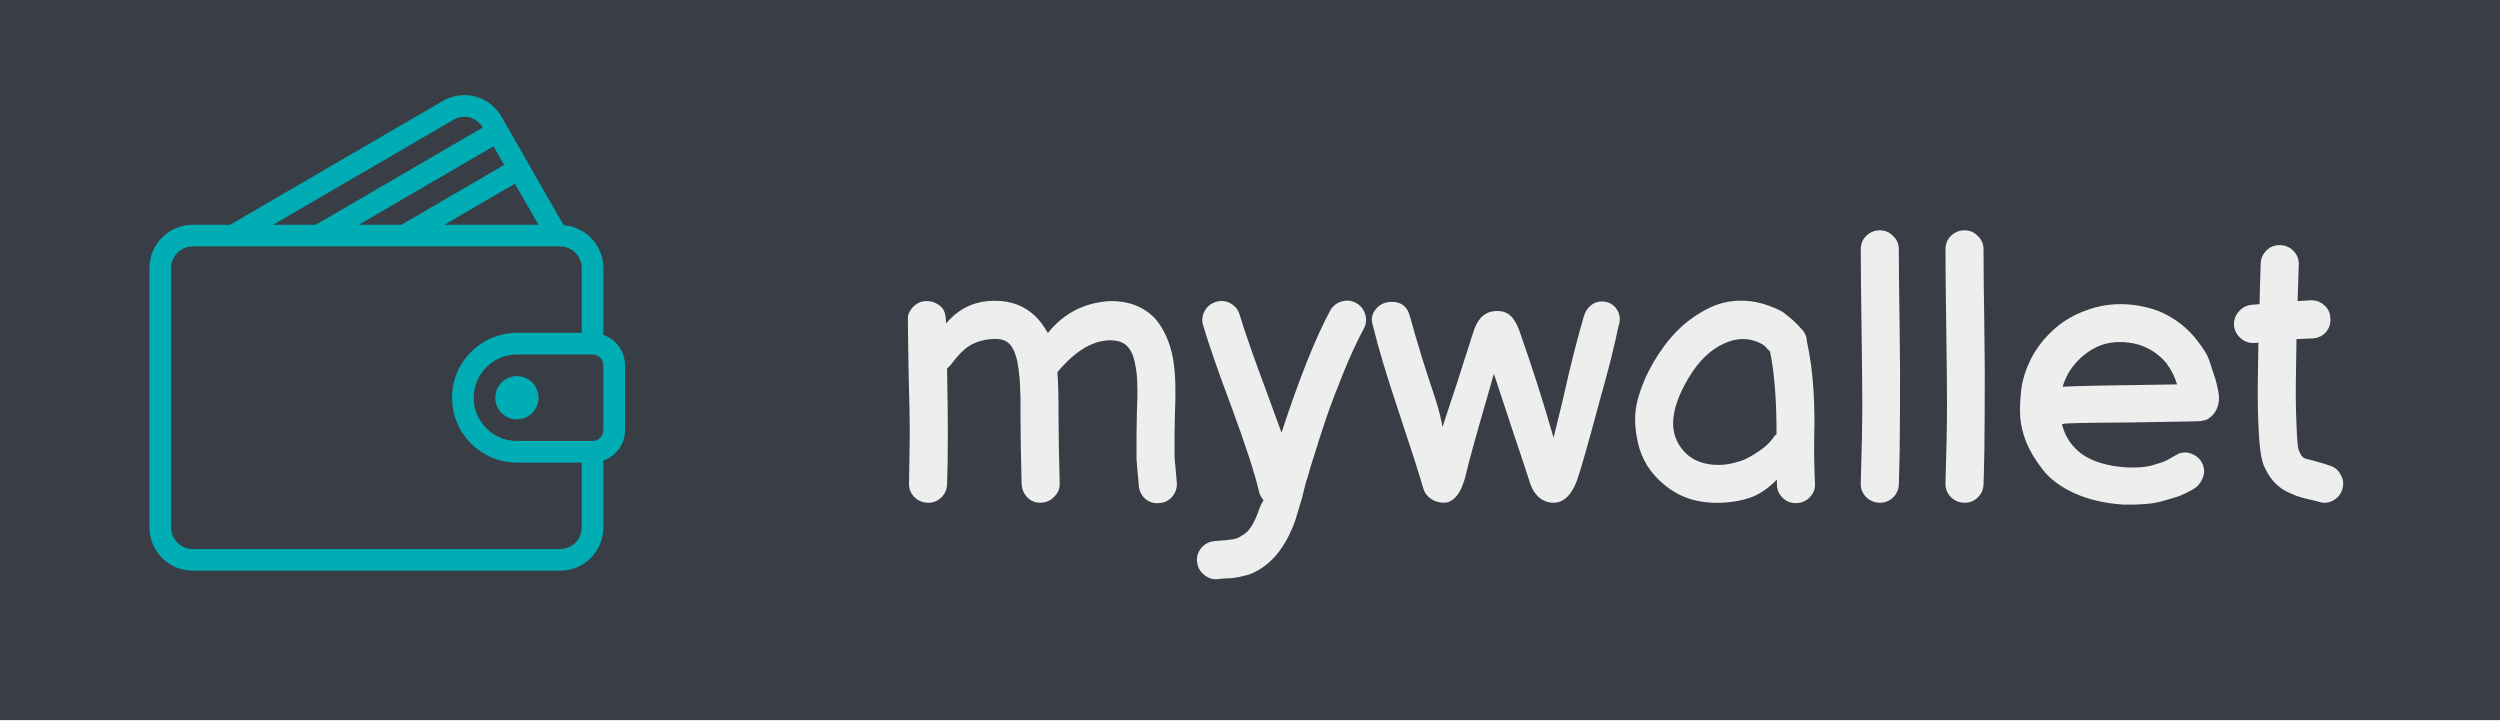
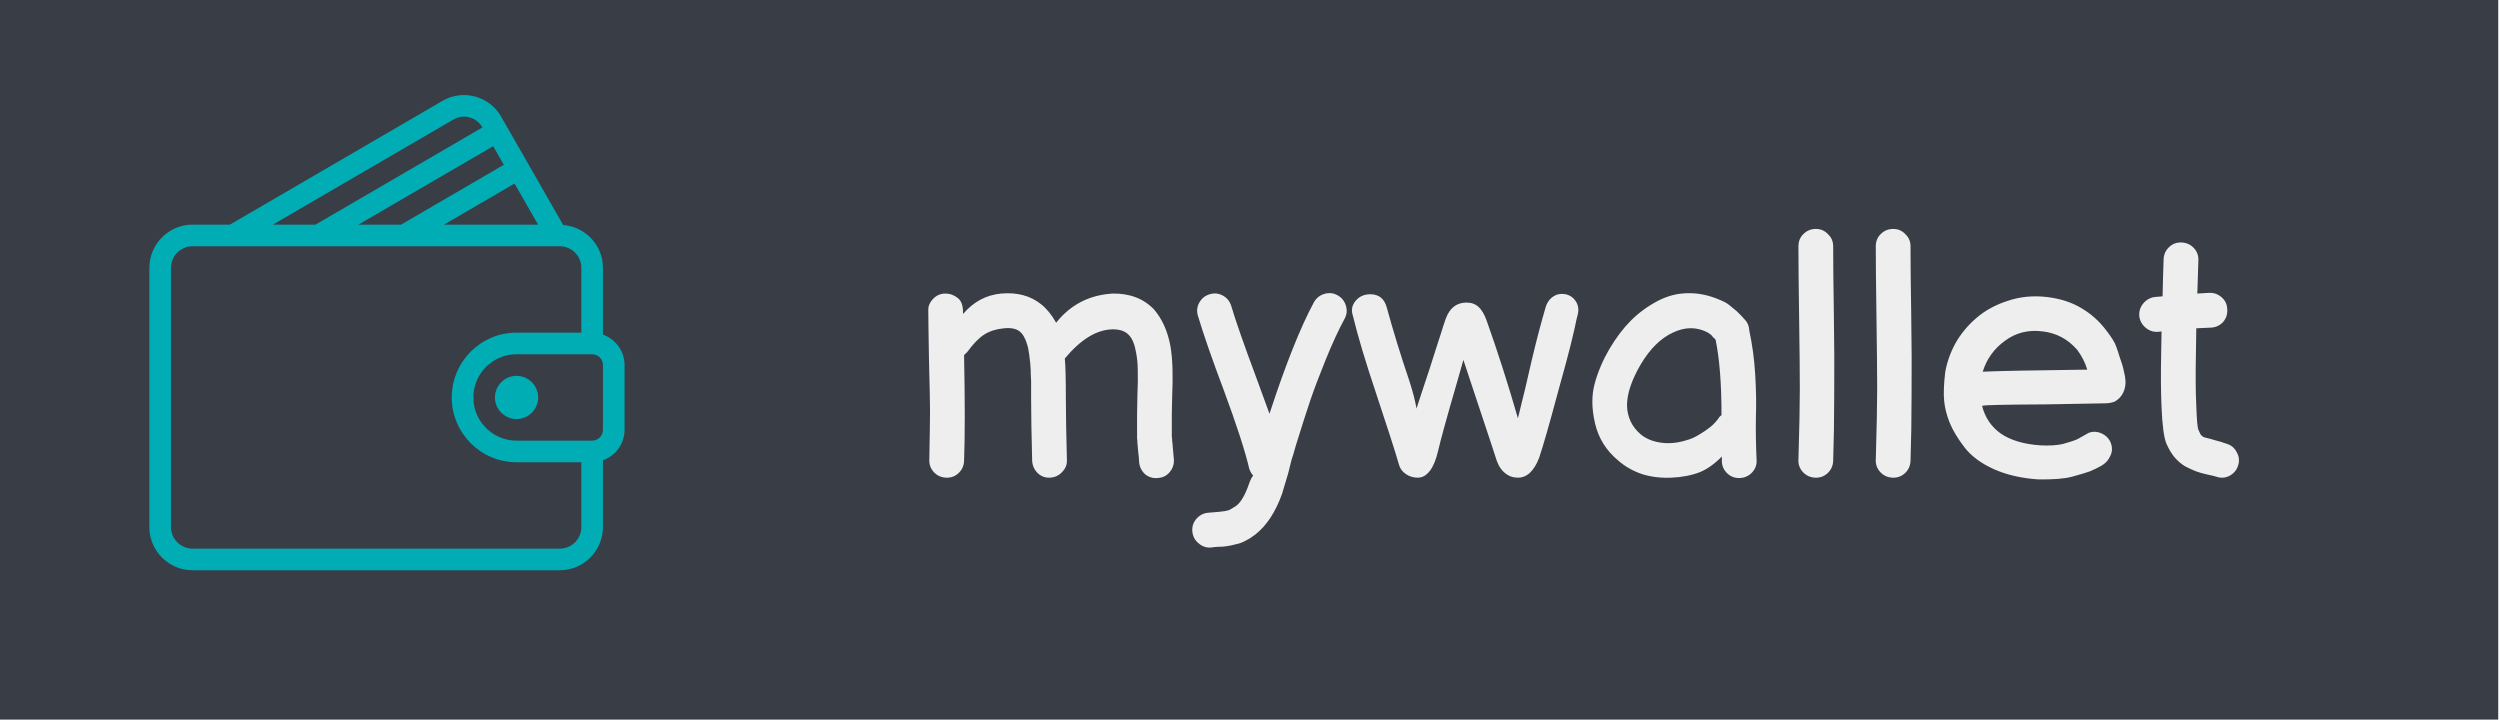
- <svg xmlns="http://www.w3.org/2000/svg" width="184" height="53" viewBox="0 0 184 53" fill="none">
-   <rect width="184" height="53" fill="#393E46" />
-   <path d="M44.409 24.647V19.728C44.409 18.06 43.115 16.703 41.48 16.572L36.912 8.592C36.488 7.854 35.805 7.327 34.987 7.108C34.173 6.89 33.321 7.004 32.593 7.429L16.932 16.546H14.182C12.427 16.546 11 17.973 11 19.728V38.818C11 40.573 12.427 42 14.182 42H41.227C42.982 42 44.409 40.573 44.409 38.818V33.899C45.333 33.57 45.999 32.695 45.999 31.659V26.887C45.999 25.851 45.333 24.976 44.409 24.647ZM39.632 16.546H32.698L37.898 13.518L39.632 16.546ZM37.108 12.138L29.537 16.546H26.396L36.323 10.766L37.108 12.138ZM33.394 8.803C33.753 8.593 34.173 8.537 34.575 8.644C34.981 8.753 35.32 9.016 35.531 9.383L35.532 9.386L23.235 16.546H20.094L33.394 8.803ZM42.818 38.818C42.818 39.695 42.104 40.409 41.227 40.409H14.182C13.305 40.409 12.591 39.695 12.591 38.818V19.728C12.591 18.851 13.305 18.137 14.182 18.137H41.227C42.104 18.137 42.818 18.851 42.818 19.728V24.5H38.045C35.413 24.5 33.272 26.641 33.272 29.273C33.272 31.905 35.413 34.046 38.045 34.046H42.818V38.818V38.818ZM44.409 31.659C44.409 32.098 44.052 32.455 43.613 32.455H38.045C36.29 32.455 34.863 31.028 34.863 29.273C34.863 27.518 36.29 26.091 38.045 26.091H43.613C44.052 26.091 44.409 26.448 44.409 26.887V31.659V31.659Z" fill="#00ADB5" />
-   <path d="M38.045 27.682C37.168 27.682 36.454 28.396 36.454 29.273C36.454 30.15 37.168 30.864 38.045 30.864C38.922 30.864 39.636 30.15 39.636 29.273C39.636 28.396 38.922 27.682 38.045 27.682Z" fill="#00ADB5" />
-   <path d="M83.816 35.768C83.797 35.432 83.769 35.124 83.732 34.844C83.713 34.545 83.695 34.331 83.676 34.2C83.676 34.051 83.667 33.929 83.648 33.836C83.648 33.724 83.648 33.603 83.648 33.472V31.876C83.648 31.577 83.657 31.055 83.676 30.308C83.713 29.543 83.723 28.899 83.704 28.376C83.704 27.853 83.657 27.359 83.564 26.892C83.452 26.239 83.256 25.772 82.976 25.492C82.696 25.193 82.267 25.044 81.688 25.044C80.4 25.063 79.112 25.847 77.824 27.396C77.88 27.956 77.908 29.039 77.908 30.644C77.908 31.82 77.936 33.463 77.992 35.572C78.011 35.945 77.88 36.272 77.6 36.552C77.339 36.832 77.012 36.981 76.62 37C76.247 37.019 75.92 36.897 75.64 36.636C75.36 36.356 75.211 36.02 75.192 35.628C75.136 33.519 75.108 31.857 75.108 30.644V29.244C75.108 29.151 75.099 28.955 75.08 28.656C75.08 28.357 75.071 28.143 75.052 28.012C75.052 27.863 75.033 27.676 74.996 27.452C74.977 27.209 74.949 27.004 74.912 26.836C74.893 26.649 74.856 26.472 74.8 26.304C74.651 25.781 74.445 25.417 74.184 25.212C73.904 24.988 73.484 24.904 72.924 24.96C72.308 25.016 71.776 25.184 71.328 25.464C70.899 25.744 70.46 26.192 70.012 26.808C69.919 26.92 69.816 27.023 69.704 27.116C69.779 30.849 69.779 33.696 69.704 35.656C69.685 36.048 69.536 36.375 69.256 36.636C68.976 36.897 68.64 37.019 68.248 37C67.856 36.981 67.529 36.832 67.268 36.552C67.007 36.272 66.885 35.936 66.904 35.544C66.941 33.472 66.96 32.147 66.96 31.568C66.96 30.971 66.932 29.617 66.876 27.508C66.839 25.38 66.82 24.017 66.82 23.42C66.82 23.14 66.951 22.86 67.212 22.58C67.492 22.3 67.819 22.16 68.192 22.16C68.565 22.16 68.901 22.281 69.2 22.524C69.499 22.748 69.639 23.177 69.62 23.812C70.46 22.823 71.487 22.272 72.7 22.16C73.988 22.048 75.061 22.337 75.92 23.028C76.368 23.383 76.769 23.877 77.124 24.512C78.281 23.056 79.803 22.272 81.688 22.16C83.069 22.141 84.18 22.571 85.02 23.448C85.673 24.213 86.112 25.193 86.336 26.388C86.429 26.948 86.485 27.564 86.504 28.236C86.523 28.889 86.513 29.636 86.476 30.476C86.457 31.297 86.448 31.764 86.448 31.876V33.416C86.448 33.509 86.448 33.603 86.448 33.696C86.467 33.789 86.476 33.901 86.476 34.032C86.495 34.144 86.513 34.34 86.532 34.62C86.551 34.9 86.579 35.208 86.616 35.544C86.635 35.936 86.513 36.281 86.252 36.58C86.009 36.86 85.692 37.009 85.3 37.028C84.927 37.065 84.591 36.963 84.292 36.72C84.012 36.459 83.853 36.141 83.816 35.768ZM89.644 42.628C89.252 42.665 88.907 42.553 88.608 42.292C88.309 42.049 88.141 41.732 88.104 41.34C88.067 40.967 88.169 40.631 88.412 40.332C88.674 40.033 88.991 39.865 89.364 39.828C89.551 39.809 89.775 39.791 90.036 39.772C90.297 39.753 90.466 39.735 90.54 39.716C90.633 39.716 90.746 39.697 90.876 39.66C91.007 39.641 91.109 39.604 91.184 39.548L91.464 39.38C91.912 39.156 92.314 38.531 92.668 37.504C92.78 37.187 92.892 36.963 93.004 36.832C92.874 36.683 92.771 36.505 92.696 36.3C92.36 34.863 91.669 32.735 90.624 29.916C89.691 27.433 89 25.445 88.552 23.952C88.44 23.579 88.478 23.224 88.664 22.888C88.851 22.552 89.131 22.328 89.504 22.216C89.877 22.104 90.232 22.141 90.568 22.328C90.904 22.515 91.128 22.795 91.24 23.168C91.595 24.363 92.267 26.285 93.256 28.936L94.32 31.848C95.627 27.853 96.822 24.857 97.904 22.86C98.091 22.524 98.371 22.3 98.744 22.188C99.118 22.076 99.472 22.113 99.808 22.3C100.144 22.487 100.368 22.767 100.48 23.14C100.592 23.513 100.555 23.868 100.368 24.204C99.883 25.1 99.379 26.192 98.856 27.48C98.334 28.768 97.923 29.851 97.624 30.728C97.326 31.605 96.933 32.828 96.448 34.396C96.336 34.769 96.261 35.031 96.224 35.18C96.131 35.423 96 35.908 95.832 36.636C95.627 37.327 95.459 37.887 95.328 38.316C94.805 39.772 94.096 40.855 93.2 41.564C92.939 41.769 92.677 41.937 92.416 42.068C92.155 42.217 91.875 42.32 91.576 42.376C91.296 42.451 91.072 42.497 90.904 42.516C90.736 42.553 90.493 42.572 90.176 42.572C89.877 42.591 89.7 42.609 89.644 42.628ZM106.28 37C105.926 37 105.608 36.907 105.328 36.72C105.048 36.533 104.862 36.291 104.768 35.992C104.488 35.003 103.863 33.052 102.892 30.14C102.052 27.639 101.436 25.576 101.044 23.952C100.895 23.523 100.96 23.131 101.24 22.776C101.539 22.403 101.94 22.216 102.444 22.216C103.154 22.216 103.602 22.589 103.788 23.336C104.292 25.184 104.899 27.153 105.608 29.244C105.888 30.121 106.075 30.849 106.168 31.428L106.812 29.468L107.204 28.292C107.186 28.348 107.391 27.704 107.82 26.36C107.932 26.024 108.044 25.679 108.156 25.324C108.268 24.951 108.39 24.577 108.52 24.204C108.838 23.327 109.398 22.888 110.2 22.888C110.592 22.888 110.91 23 111.152 23.224C111.414 23.448 111.638 23.821 111.824 24.344C112.702 26.808 113.542 29.431 114.344 32.212L114.96 29.692C115.11 29.02 115.278 28.292 115.464 27.508C115.838 25.94 116.202 24.549 116.556 23.336C116.65 22.981 116.818 22.701 117.06 22.496C117.303 22.291 117.574 22.188 117.872 22.188C118.339 22.188 118.703 22.365 118.964 22.72C119.226 23.075 119.282 23.495 119.132 23.98C119.114 24.017 119.039 24.353 118.908 24.988C118.703 25.903 118.47 26.836 118.208 27.788L117.592 30.028C116.883 32.679 116.37 34.471 116.052 35.404C115.642 36.468 115.072 37 114.344 37C113.952 37 113.607 36.879 113.308 36.636C113.01 36.393 112.786 36.057 112.636 35.628L112.188 34.256C111.759 32.987 111.012 30.737 109.948 27.508L109.472 29.188C108.614 32.137 108.091 34.032 107.904 34.872C107.736 35.581 107.512 36.113 107.232 36.468C106.952 36.823 106.635 37 106.28 37ZM129.018 36.552C128.346 36.813 127.581 36.963 126.722 37C125.882 37.037 125.098 36.944 124.37 36.72C123.642 36.477 122.998 36.113 122.438 35.628C121.467 34.825 120.842 33.827 120.562 32.632C120.282 31.437 120.273 30.364 120.534 29.412C120.795 28.46 121.187 27.536 121.71 26.64C122.251 25.725 122.83 24.96 123.446 24.344C124.081 23.709 124.809 23.177 125.63 22.748C126.451 22.319 127.31 22.113 128.206 22.132C129.102 22.132 130.045 22.375 131.034 22.86C131.183 22.935 131.342 23.047 131.51 23.196C131.697 23.345 131.855 23.476 131.986 23.588L132.35 23.952C132.462 24.064 132.518 24.129 132.518 24.148C132.817 24.409 132.975 24.745 132.994 25.156C133.237 26.276 133.395 27.452 133.47 28.684C133.545 29.916 133.563 31.073 133.526 32.156C133.507 33.239 133.526 34.387 133.582 35.6C133.601 35.973 133.479 36.3 133.218 36.58C132.957 36.86 132.63 37.009 132.238 37.028C131.846 37.047 131.51 36.925 131.23 36.664C130.95 36.403 130.801 36.085 130.782 35.712V35.292C130.222 35.871 129.634 36.291 129.018 36.552ZM127.758 34.032C128.038 33.957 128.262 33.883 128.43 33.808C128.598 33.733 128.803 33.621 129.046 33.472C129.307 33.323 129.578 33.136 129.858 32.912C130.138 32.688 130.39 32.408 130.614 32.072C130.651 32.035 130.698 31.997 130.754 31.96C130.754 29.44 130.595 27.415 130.278 25.884C130.222 25.809 130.157 25.744 130.082 25.688C130.026 25.613 129.979 25.557 129.942 25.52C129.923 25.483 129.886 25.455 129.83 25.436C129.793 25.399 129.746 25.361 129.69 25.324C128.794 24.839 127.851 24.829 126.862 25.296C125.873 25.744 125.005 26.593 124.258 27.844C123.511 29.113 123.138 30.224 123.138 31.176C123.157 32.109 123.521 32.884 124.23 33.5C124.659 33.855 125.191 34.079 125.826 34.172C126.461 34.265 127.105 34.219 127.758 34.032ZM139.753 35.656C139.735 36.048 139.585 36.375 139.305 36.636C139.025 36.897 138.689 37.019 138.297 37C137.905 36.981 137.579 36.832 137.317 36.552C137.056 36.272 136.935 35.936 136.953 35.544C137.028 33.061 137.065 31.176 137.065 29.888C137.065 28.6 137.047 26.677 137.009 24.12C136.972 21.563 136.953 19.64 136.953 18.352C136.953 17.96 137.084 17.633 137.345 17.372C137.625 17.092 137.961 16.952 138.353 16.952C138.745 16.952 139.072 17.092 139.333 17.372C139.613 17.633 139.753 17.96 139.753 18.352C139.753 19.64 139.772 21.469 139.809 23.84C139.847 26.211 139.856 28.367 139.837 30.308C139.837 32.231 139.809 34.013 139.753 35.656ZM145.988 35.656C145.969 36.048 145.82 36.375 145.54 36.636C145.26 36.897 144.924 37.019 144.532 37C144.14 36.981 143.813 36.832 143.552 36.552C143.29 36.272 143.169 35.936 143.188 35.544C143.262 33.061 143.3 31.176 143.3 29.888C143.3 28.6 143.281 26.677 143.244 24.12C143.206 21.563 143.188 19.64 143.188 18.352C143.188 17.96 143.318 17.633 143.58 17.372C143.86 17.092 144.196 16.952 144.588 16.952C144.98 16.952 145.306 17.092 145.568 17.372C145.848 17.633 145.988 17.96 145.988 18.352C145.988 19.64 146.006 21.469 146.044 23.84C146.081 26.211 146.09 28.367 146.072 30.308C146.072 32.231 146.044 34.013 145.988 35.656ZM156.287 37.14C154.905 37.047 153.701 36.767 152.675 36.3C151.648 35.833 150.864 35.245 150.323 34.536C149.781 33.827 149.389 33.173 149.147 32.576C148.904 31.979 148.755 31.391 148.699 30.812C148.643 30.215 148.671 29.449 148.783 28.516C148.913 27.732 149.184 26.957 149.595 26.192C150.024 25.427 150.584 24.745 151.275 24.148C151.984 23.532 152.833 23.065 153.823 22.748C154.812 22.412 155.867 22.309 156.987 22.44C158.069 22.571 158.993 22.869 159.759 23.336C160.524 23.784 161.177 24.363 161.719 25.072C162.185 25.669 162.465 26.117 162.559 26.416C162.671 26.715 162.764 26.995 162.839 27.256C162.932 27.517 163.007 27.741 163.063 27.928C163.119 28.115 163.165 28.311 163.203 28.516C163.259 28.703 163.296 28.927 163.315 29.188C163.333 29.543 163.268 29.869 163.119 30.168C162.969 30.467 162.745 30.7 162.447 30.868C162.204 30.961 161.943 31.008 161.663 31.008L156.875 31.092C153.515 31.111 151.835 31.148 151.835 31.204H151.751C151.993 32.156 152.497 32.903 153.263 33.444C154.047 33.985 155.111 34.303 156.455 34.396C157.183 34.433 157.789 34.396 158.275 34.284C158.816 34.135 159.208 34.004 159.451 33.892C159.693 33.761 159.992 33.593 160.347 33.388C160.701 33.257 161.056 33.276 161.411 33.444C161.765 33.612 162.008 33.873 162.139 34.228C162.269 34.583 162.251 34.928 162.083 35.264C161.933 35.6 161.691 35.861 161.355 36.048C161.056 36.216 160.748 36.365 160.431 36.496C160.113 36.608 159.647 36.748 159.031 36.916C158.415 37.084 157.5 37.159 156.287 37.14ZM151.807 28.46C152.889 28.404 155.699 28.348 160.235 28.292C160.067 27.732 159.796 27.2 159.423 26.696C158.676 25.837 157.752 25.343 156.651 25.212C155.493 25.063 154.476 25.315 153.599 25.968C152.721 26.603 152.124 27.433 151.807 28.46ZM170.616 36.916C170.504 36.879 170.271 36.823 169.916 36.748C169.58 36.673 169.282 36.589 169.02 36.496C168.778 36.403 168.488 36.272 168.152 36.104C167.835 35.917 167.546 35.675 167.284 35.376C167.023 35.059 166.799 34.685 166.612 34.256C166.407 33.752 166.276 32.763 166.22 31.288C166.164 30.149 166.155 28.684 166.192 26.892C166.192 26.556 166.202 25.996 166.22 25.212L165.996 25.24C165.604 25.277 165.259 25.175 164.96 24.932C164.662 24.689 164.484 24.381 164.428 24.008C164.391 23.616 164.494 23.271 164.736 22.972C164.979 22.673 165.287 22.496 165.66 22.44L166.304 22.384C166.323 21.395 166.351 20.396 166.388 19.388C166.407 18.996 166.556 18.669 166.836 18.408C167.116 18.147 167.452 18.025 167.844 18.044C168.236 18.063 168.563 18.212 168.824 18.492C169.086 18.772 169.207 19.108 169.188 19.5L169.104 22.16L170.028 22.104C170.42 22.085 170.756 22.197 171.036 22.44C171.335 22.683 171.494 23 171.512 23.392C171.55 23.784 171.447 24.129 171.204 24.428C170.962 24.708 170.644 24.867 170.252 24.904L169.02 24.96C169.002 25.856 168.992 26.509 168.992 26.92C168.955 28.675 168.964 30.103 169.02 31.204C169.058 32.324 169.114 32.968 169.188 33.136C169.263 33.304 169.319 33.425 169.356 33.5C169.394 33.556 169.459 33.621 169.552 33.696C169.664 33.752 169.776 33.789 169.888 33.808C170 33.827 170.206 33.883 170.504 33.976C170.822 34.051 171.158 34.153 171.512 34.284C171.867 34.396 172.128 34.629 172.296 34.984C172.483 35.32 172.511 35.675 172.38 36.048C172.268 36.403 172.035 36.673 171.68 36.86C171.344 37.028 170.99 37.047 170.616 36.916Z" fill="#EEEEEE" />
+ <svg xmlns="http://www.w3.org/2000/svg" width="403" height="116" viewBox="0 0 403 116" fill="none">
+   <rect width="402.717" height="116" fill="#393E46" />
+   <path d="M97.196 53.944V43.177C97.196 39.527 94.364 36.557 90.787 36.27L80.788 18.806C79.861 17.19 78.365 16.036 76.575 15.557C74.793 15.081 72.93 15.331 71.335 16.259L37.059 36.214H31.039C27.199 36.214 24.076 39.337 24.076 43.177V84.961C24.076 88.801 27.199 91.924 31.039 91.924H90.232C94.073 91.924 97.196 88.801 97.196 84.961V74.194C99.218 73.473 100.678 71.559 100.678 69.292V58.846C100.678 56.579 99.218 54.665 97.196 53.944ZM86.741 36.214H71.566L82.947 29.588L86.741 36.214ZM81.217 26.566L64.646 36.214H57.773L79.499 23.564L81.217 26.566ZM73.088 19.268C73.875 18.807 74.795 18.685 75.674 18.919C76.563 19.157 77.304 19.732 77.765 20.536L77.769 20.543L50.853 36.214H43.98L73.088 19.268ZM93.714 84.961C93.714 86.88 92.152 88.442 90.232 88.442H31.039C29.12 88.442 27.558 86.88 27.558 84.961V43.177C27.558 41.258 29.12 39.696 31.039 39.696H90.232C92.152 39.696 93.714 41.258 93.714 43.177V53.623H83.268C77.508 53.623 72.823 58.309 72.823 64.069C72.823 69.829 77.508 74.515 83.268 74.515H93.714V84.961V84.961ZM97.196 69.292C97.196 70.252 96.416 71.033 95.455 71.033H83.268C79.428 71.033 76.305 67.91 76.305 64.069C76.305 60.228 79.428 57.105 83.268 57.105H95.455C96.416 57.105 97.196 57.885 97.196 58.846V69.292V69.292Z" fill="#00ADB5" />
+   <path d="M83.268 60.587C81.349 60.587 79.787 62.15 79.787 64.069C79.787 65.988 81.349 67.551 83.268 67.551C85.188 67.551 86.75 65.988 86.75 64.069C86.751 62.15 85.188 60.587 83.268 60.587Z" fill="#00ADB5" />
+   <path d="M183.632 74.536C183.595 73.864 183.539 73.248 183.464 72.688C183.427 72.091 183.389 71.661 183.352 71.4C183.352 71.101 183.333 70.859 183.296 70.672C183.296 70.448 183.296 70.205 183.296 69.944V66.752C183.296 66.155 183.315 65.109 183.352 63.616C183.427 62.085 183.445 60.797 183.408 59.752C183.408 58.707 183.315 57.717 183.128 56.784C182.904 55.477 182.512 54.544 181.952 53.984C181.392 53.387 180.533 53.088 179.376 53.088C176.8 53.125 174.224 54.693 171.648 57.792C171.76 58.912 171.816 61.077 171.816 64.288C171.816 66.64 171.872 69.925 171.984 74.144C172.021 74.891 171.76 75.544 171.2 76.104C170.677 76.664 170.024 76.963 169.24 77C168.493 77.037 167.84 76.795 167.28 76.272C166.72 75.712 166.421 75.04 166.384 74.256C166.272 70.037 166.216 66.715 166.216 64.288V61.488C166.216 61.301 166.197 60.909 166.16 60.312C166.16 59.715 166.141 59.285 166.104 59.024C166.104 58.725 166.067 58.352 165.992 57.904C165.955 57.419 165.899 57.008 165.824 56.672C165.787 56.299 165.712 55.944 165.6 55.608C165.301 54.563 164.891 53.835 164.368 53.424C163.808 52.976 162.968 52.808 161.848 52.92C160.616 53.032 159.552 53.368 158.656 53.928C157.797 54.488 156.92 55.384 156.024 56.616C155.837 56.84 155.632 57.045 155.408 57.232C155.557 64.699 155.557 70.392 155.408 74.312C155.371 75.096 155.072 75.749 154.512 76.272C153.952 76.795 153.28 77.037 152.496 77C151.712 76.963 151.059 76.664 150.536 76.104C150.013 75.544 149.771 74.872 149.808 74.088C149.883 69.944 149.92 67.293 149.92 66.136C149.92 64.941 149.864 62.235 149.752 58.016C149.677 53.76 149.64 51.035 149.64 49.84C149.64 49.28 149.901 48.72 150.424 48.16C150.984 47.6 151.637 47.32 152.384 47.32C153.131 47.32 153.803 47.563 154.4 48.048C154.997 48.496 155.277 49.355 155.24 50.624C156.92 48.645 158.973 47.544 161.4 47.32C163.976 47.096 166.123 47.675 167.84 49.056C168.736 49.765 169.539 50.755 170.248 52.024C172.563 49.112 175.605 47.544 179.376 47.32C182.139 47.283 184.36 48.141 186.04 49.896C187.347 51.427 188.224 53.387 188.672 55.776C188.859 56.896 188.971 58.128 189.008 59.472C189.045 60.779 189.027 62.272 188.952 63.952C188.915 65.595 188.896 66.528 188.896 66.752V69.832C188.896 70.019 188.896 70.205 188.896 70.392C188.933 70.579 188.952 70.803 188.952 71.064C188.989 71.288 189.027 71.68 189.064 72.24C189.101 72.8 189.157 73.416 189.232 74.088C189.269 74.872 189.027 75.563 188.504 76.16C188.019 76.72 187.384 77.019 186.6 77.056C185.853 77.131 185.181 76.925 184.584 76.44C184.024 75.917 183.707 75.283 183.632 74.536ZM195.288 88.256C194.504 88.331 193.814 88.107 193.216 87.584C192.619 87.099 192.283 86.464 192.208 85.68C192.134 84.933 192.339 84.261 192.824 83.664C193.347 83.067 193.982 82.731 194.728 82.656C195.102 82.619 195.55 82.581 196.072 82.544C196.595 82.507 196.931 82.469 197.08 82.432C197.267 82.432 197.491 82.395 197.752 82.32C198.014 82.283 198.219 82.208 198.368 82.096L198.928 81.76C199.824 81.312 200.627 80.061 201.336 78.008C201.56 77.373 201.784 76.925 202.008 76.664C201.747 76.365 201.542 76.011 201.392 75.6C200.72 72.725 199.339 68.469 197.248 62.832C195.382 57.867 194 53.891 193.104 50.904C192.88 50.157 192.955 49.448 193.328 48.776C193.702 48.104 194.262 47.656 195.008 47.432C195.755 47.208 196.464 47.283 197.136 47.656C197.808 48.029 198.256 48.589 198.48 49.336C199.19 51.725 200.534 55.571 202.512 60.872L204.64 66.696C207.254 58.707 209.643 52.715 211.808 48.72C212.182 48.048 212.742 47.6 213.488 47.376C214.235 47.152 214.944 47.227 215.616 47.6C216.288 47.973 216.736 48.533 216.96 49.28C217.184 50.027 217.11 50.736 216.736 51.408C215.766 53.2 214.758 55.384 213.712 57.96C212.667 60.536 211.846 62.701 211.248 64.456C210.651 66.211 209.867 68.656 208.896 71.792C208.672 72.539 208.523 73.061 208.448 73.36C208.262 73.845 208 74.816 207.664 76.272C207.254 77.653 206.918 78.773 206.656 79.632C205.611 82.544 204.192 84.709 202.4 86.128C201.878 86.539 201.355 86.875 200.832 87.136C200.31 87.435 199.75 87.64 199.152 87.752C198.592 87.901 198.144 87.995 197.808 88.032C197.472 88.107 196.987 88.144 196.352 88.144C195.755 88.181 195.4 88.219 195.288 88.256ZM228.561 77C227.851 77 227.217 76.813 226.657 76.44C226.097 76.067 225.723 75.581 225.537 74.984C224.977 73.005 223.726 69.104 221.785 63.28C220.105 58.277 218.873 54.152 218.089 50.904C217.79 50.045 217.921 49.261 218.481 48.552C219.078 47.805 219.881 47.432 220.889 47.432C222.307 47.432 223.203 48.179 223.577 49.672C224.585 53.368 225.798 57.307 227.217 61.488C227.777 63.243 228.15 64.699 228.337 65.856L229.625 61.936L230.409 59.584C230.371 59.696 230.782 58.408 231.641 55.72C231.865 55.048 232.089 54.357 232.313 53.648C232.537 52.901 232.779 52.155 233.041 51.408C233.675 49.653 234.795 48.776 236.401 48.776C237.185 48.776 237.819 49 238.305 49.448C238.827 49.896 239.275 50.643 239.649 51.688C241.403 56.616 243.083 61.861 244.689 67.424L245.921 62.384C246.219 61.04 246.555 59.584 246.929 58.016C247.675 54.88 248.403 52.099 249.113 49.672C249.299 48.963 249.635 48.403 250.121 47.992C250.606 47.581 251.147 47.376 251.745 47.376C252.678 47.376 253.406 47.731 253.929 48.44C254.451 49.149 254.563 49.989 254.265 50.96C254.227 51.035 254.078 51.707 253.817 52.976C253.406 54.805 252.939 56.672 252.417 58.576L251.185 63.056C249.766 68.357 248.739 71.941 248.105 73.808C247.283 75.936 246.145 77 244.689 77C243.905 77 243.214 76.757 242.617 76.272C242.019 75.787 241.571 75.115 241.273 74.256L240.377 71.512C239.518 68.973 238.025 64.475 235.897 58.016L234.945 61.376C233.227 67.275 232.182 71.064 231.809 72.744C231.473 74.163 231.025 75.227 230.465 75.936C229.905 76.645 229.27 77 228.561 77ZM274.036 76.104C272.692 76.627 271.161 76.925 269.444 77C267.764 77.075 266.196 76.888 264.74 76.44C263.284 75.955 261.996 75.227 260.876 74.256C258.935 72.651 257.684 70.653 257.124 68.264C256.564 65.875 256.545 63.728 257.068 61.824C257.591 59.92 258.375 58.072 259.42 56.28C260.503 54.451 261.66 52.92 262.892 51.688C264.161 50.419 265.617 49.355 267.26 48.496C268.903 47.637 270.62 47.227 272.412 47.264C274.204 47.264 276.089 47.749 278.068 48.72C278.367 48.869 278.684 49.093 279.02 49.392C279.393 49.691 279.711 49.952 279.972 50.176L280.7 50.904C280.924 51.128 281.036 51.259 281.036 51.296C281.633 51.819 281.951 52.491 281.988 53.312C282.473 55.552 282.791 57.904 282.94 60.368C283.089 62.832 283.127 65.147 283.052 67.312C283.015 69.477 283.052 71.773 283.164 74.2C283.201 74.947 282.959 75.6 282.436 76.16C281.913 76.72 281.26 77.019 280.476 77.056C279.692 77.093 279.02 76.851 278.46 76.328C277.9 75.805 277.601 75.171 277.564 74.424V73.584C276.444 74.741 275.268 75.581 274.036 76.104ZM271.516 71.064C272.076 70.915 272.524 70.765 272.86 70.616C273.196 70.467 273.607 70.243 274.092 69.944C274.615 69.645 275.156 69.272 275.716 68.824C276.276 68.376 276.78 67.816 277.228 67.144C277.303 67.069 277.396 66.995 277.508 66.92C277.508 61.88 277.191 57.829 276.556 54.768C276.444 54.619 276.313 54.488 276.164 54.376C276.052 54.227 275.959 54.115 275.884 54.04C275.847 53.965 275.772 53.909 275.66 53.872C275.585 53.797 275.492 53.723 275.38 53.648C273.588 52.677 271.703 52.659 269.724 53.592C267.745 54.488 266.009 56.187 264.516 58.688C263.023 61.227 262.276 63.448 262.276 65.352C262.313 67.219 263.041 68.768 264.46 70C265.319 70.709 266.383 71.157 267.652 71.344C268.921 71.531 270.209 71.437 271.516 71.064ZM295.507 74.312C295.47 75.096 295.171 75.749 294.611 76.272C294.051 76.795 293.379 77.037 292.595 77C291.811 76.963 291.158 76.664 290.635 76.104C290.112 75.544 289.87 74.872 289.907 74.088C290.056 69.123 290.131 65.352 290.131 62.776C290.131 60.2 290.094 56.355 290.019 51.24C289.944 46.125 289.907 42.28 289.907 39.704C289.907 38.92 290.168 38.267 290.691 37.744C291.251 37.184 291.923 36.904 292.707 36.904C293.491 36.904 294.144 37.184 294.667 37.744C295.227 38.267 295.507 38.92 295.507 39.704C295.507 42.28 295.544 45.939 295.619 50.68C295.694 55.421 295.712 59.733 295.675 63.616C295.675 67.461 295.619 71.027 295.507 74.312ZM307.976 74.312C307.938 75.096 307.64 75.749 307.08 76.272C306.52 76.795 305.848 77.037 305.064 77C304.28 76.963 303.626 76.664 303.104 76.104C302.581 75.544 302.338 74.872 302.376 74.088C302.525 69.123 302.6 65.352 302.6 62.776C302.6 60.2 302.562 56.355 302.488 51.24C302.413 46.125 302.376 42.28 302.376 39.704C302.376 38.92 302.637 38.267 303.16 37.744C303.72 37.184 304.392 36.904 305.176 36.904C305.96 36.904 306.613 37.184 307.136 37.744C307.696 38.267 307.976 38.92 307.976 39.704C307.976 42.28 308.013 45.939 308.088 50.68C308.162 55.421 308.181 59.733 308.144 63.616C308.144 67.461 308.088 71.027 307.976 74.312ZM328.574 77.28C325.811 77.093 323.403 76.533 321.35 75.6C319.296 74.667 317.728 73.491 316.646 72.072C315.563 70.653 314.779 69.347 314.294 68.152C313.808 66.957 313.51 65.781 313.398 64.624C313.286 63.429 313.342 61.899 313.566 60.032C313.827 58.464 314.368 56.915 315.19 55.384C316.048 53.853 317.168 52.491 318.55 51.296C319.968 50.064 321.667 49.131 323.646 48.496C325.624 47.824 327.734 47.619 329.974 47.88C332.139 48.141 333.987 48.739 335.518 49.672C337.048 50.568 338.355 51.725 339.438 53.144C340.371 54.339 340.931 55.235 341.118 55.832C341.342 56.429 341.528 56.989 341.678 57.512C341.864 58.035 342.014 58.483 342.126 58.856C342.238 59.229 342.331 59.621 342.406 60.032C342.518 60.405 342.592 60.853 342.63 61.376C342.667 62.085 342.536 62.739 342.238 63.336C341.939 63.933 341.491 64.4 340.894 64.736C340.408 64.923 339.886 65.016 339.326 65.016L329.75 65.184C323.03 65.221 319.67 65.296 319.67 65.408H319.502C319.987 67.312 320.995 68.805 322.526 69.888C324.094 70.971 326.222 71.605 328.91 71.792C330.366 71.867 331.579 71.792 332.55 71.568C333.632 71.269 334.416 71.008 334.902 70.784C335.387 70.523 335.984 70.187 336.694 69.776C337.403 69.515 338.112 69.552 338.822 69.888C339.531 70.224 340.016 70.747 340.278 71.456C340.539 72.165 340.502 72.856 340.166 73.528C339.867 74.2 339.382 74.723 338.71 75.096C338.112 75.432 337.496 75.731 336.862 75.992C336.227 76.216 335.294 76.496 334.062 76.832C332.83 77.168 331 77.317 328.574 77.28ZM319.614 59.92C321.779 59.808 327.398 59.696 336.47 59.584C336.134 58.464 335.592 57.4 334.846 56.392C333.352 54.675 331.504 53.685 329.302 53.424C326.987 53.125 324.952 53.629 323.198 54.936C321.443 56.205 320.248 57.867 319.614 59.92ZM357.233 76.832C357.009 76.757 356.542 76.645 355.833 76.496C355.161 76.347 354.564 76.179 354.041 75.992C353.556 75.805 352.977 75.544 352.305 75.208C351.67 74.835 351.092 74.349 350.569 73.752C350.046 73.117 349.598 72.371 349.225 71.512C348.814 70.504 348.553 68.525 348.441 65.576C348.329 63.299 348.31 60.368 348.385 56.784C348.385 56.112 348.404 54.992 348.441 53.424L347.993 53.48C347.209 53.555 346.518 53.349 345.921 52.864C345.324 52.379 344.969 51.763 344.857 51.016C344.782 50.232 344.988 49.541 345.473 48.944C345.958 48.347 346.574 47.992 347.321 47.88L348.609 47.768C348.646 45.789 348.702 43.792 348.777 41.776C348.814 40.992 349.113 40.339 349.673 39.816C350.233 39.293 350.905 39.051 351.689 39.088C352.473 39.125 353.126 39.424 353.649 39.984C354.172 40.544 354.414 41.216 354.377 42L354.209 47.32L356.057 47.208C356.841 47.171 357.513 47.395 358.073 47.88C358.67 48.365 358.988 49 359.025 49.784C359.1 50.568 358.894 51.259 358.409 51.856C357.924 52.416 357.289 52.733 356.505 52.808L354.041 52.92C354.004 54.712 353.985 56.019 353.985 56.84C353.91 60.349 353.929 63.205 354.041 65.408C354.116 67.648 354.228 68.936 354.377 69.272C354.526 69.608 354.638 69.851 354.713 70C354.788 70.112 354.918 70.243 355.105 70.392C355.329 70.504 355.553 70.579 355.777 70.616C356.001 70.653 356.412 70.765 357.009 70.952C357.644 71.101 358.316 71.307 359.025 71.568C359.734 71.792 360.257 72.259 360.593 72.968C360.966 73.64 361.022 74.349 360.761 75.096C360.537 75.805 360.07 76.347 359.361 76.72C358.689 77.056 357.98 77.093 357.233 76.832Z" fill="#EEEEEE" />
</svg>
